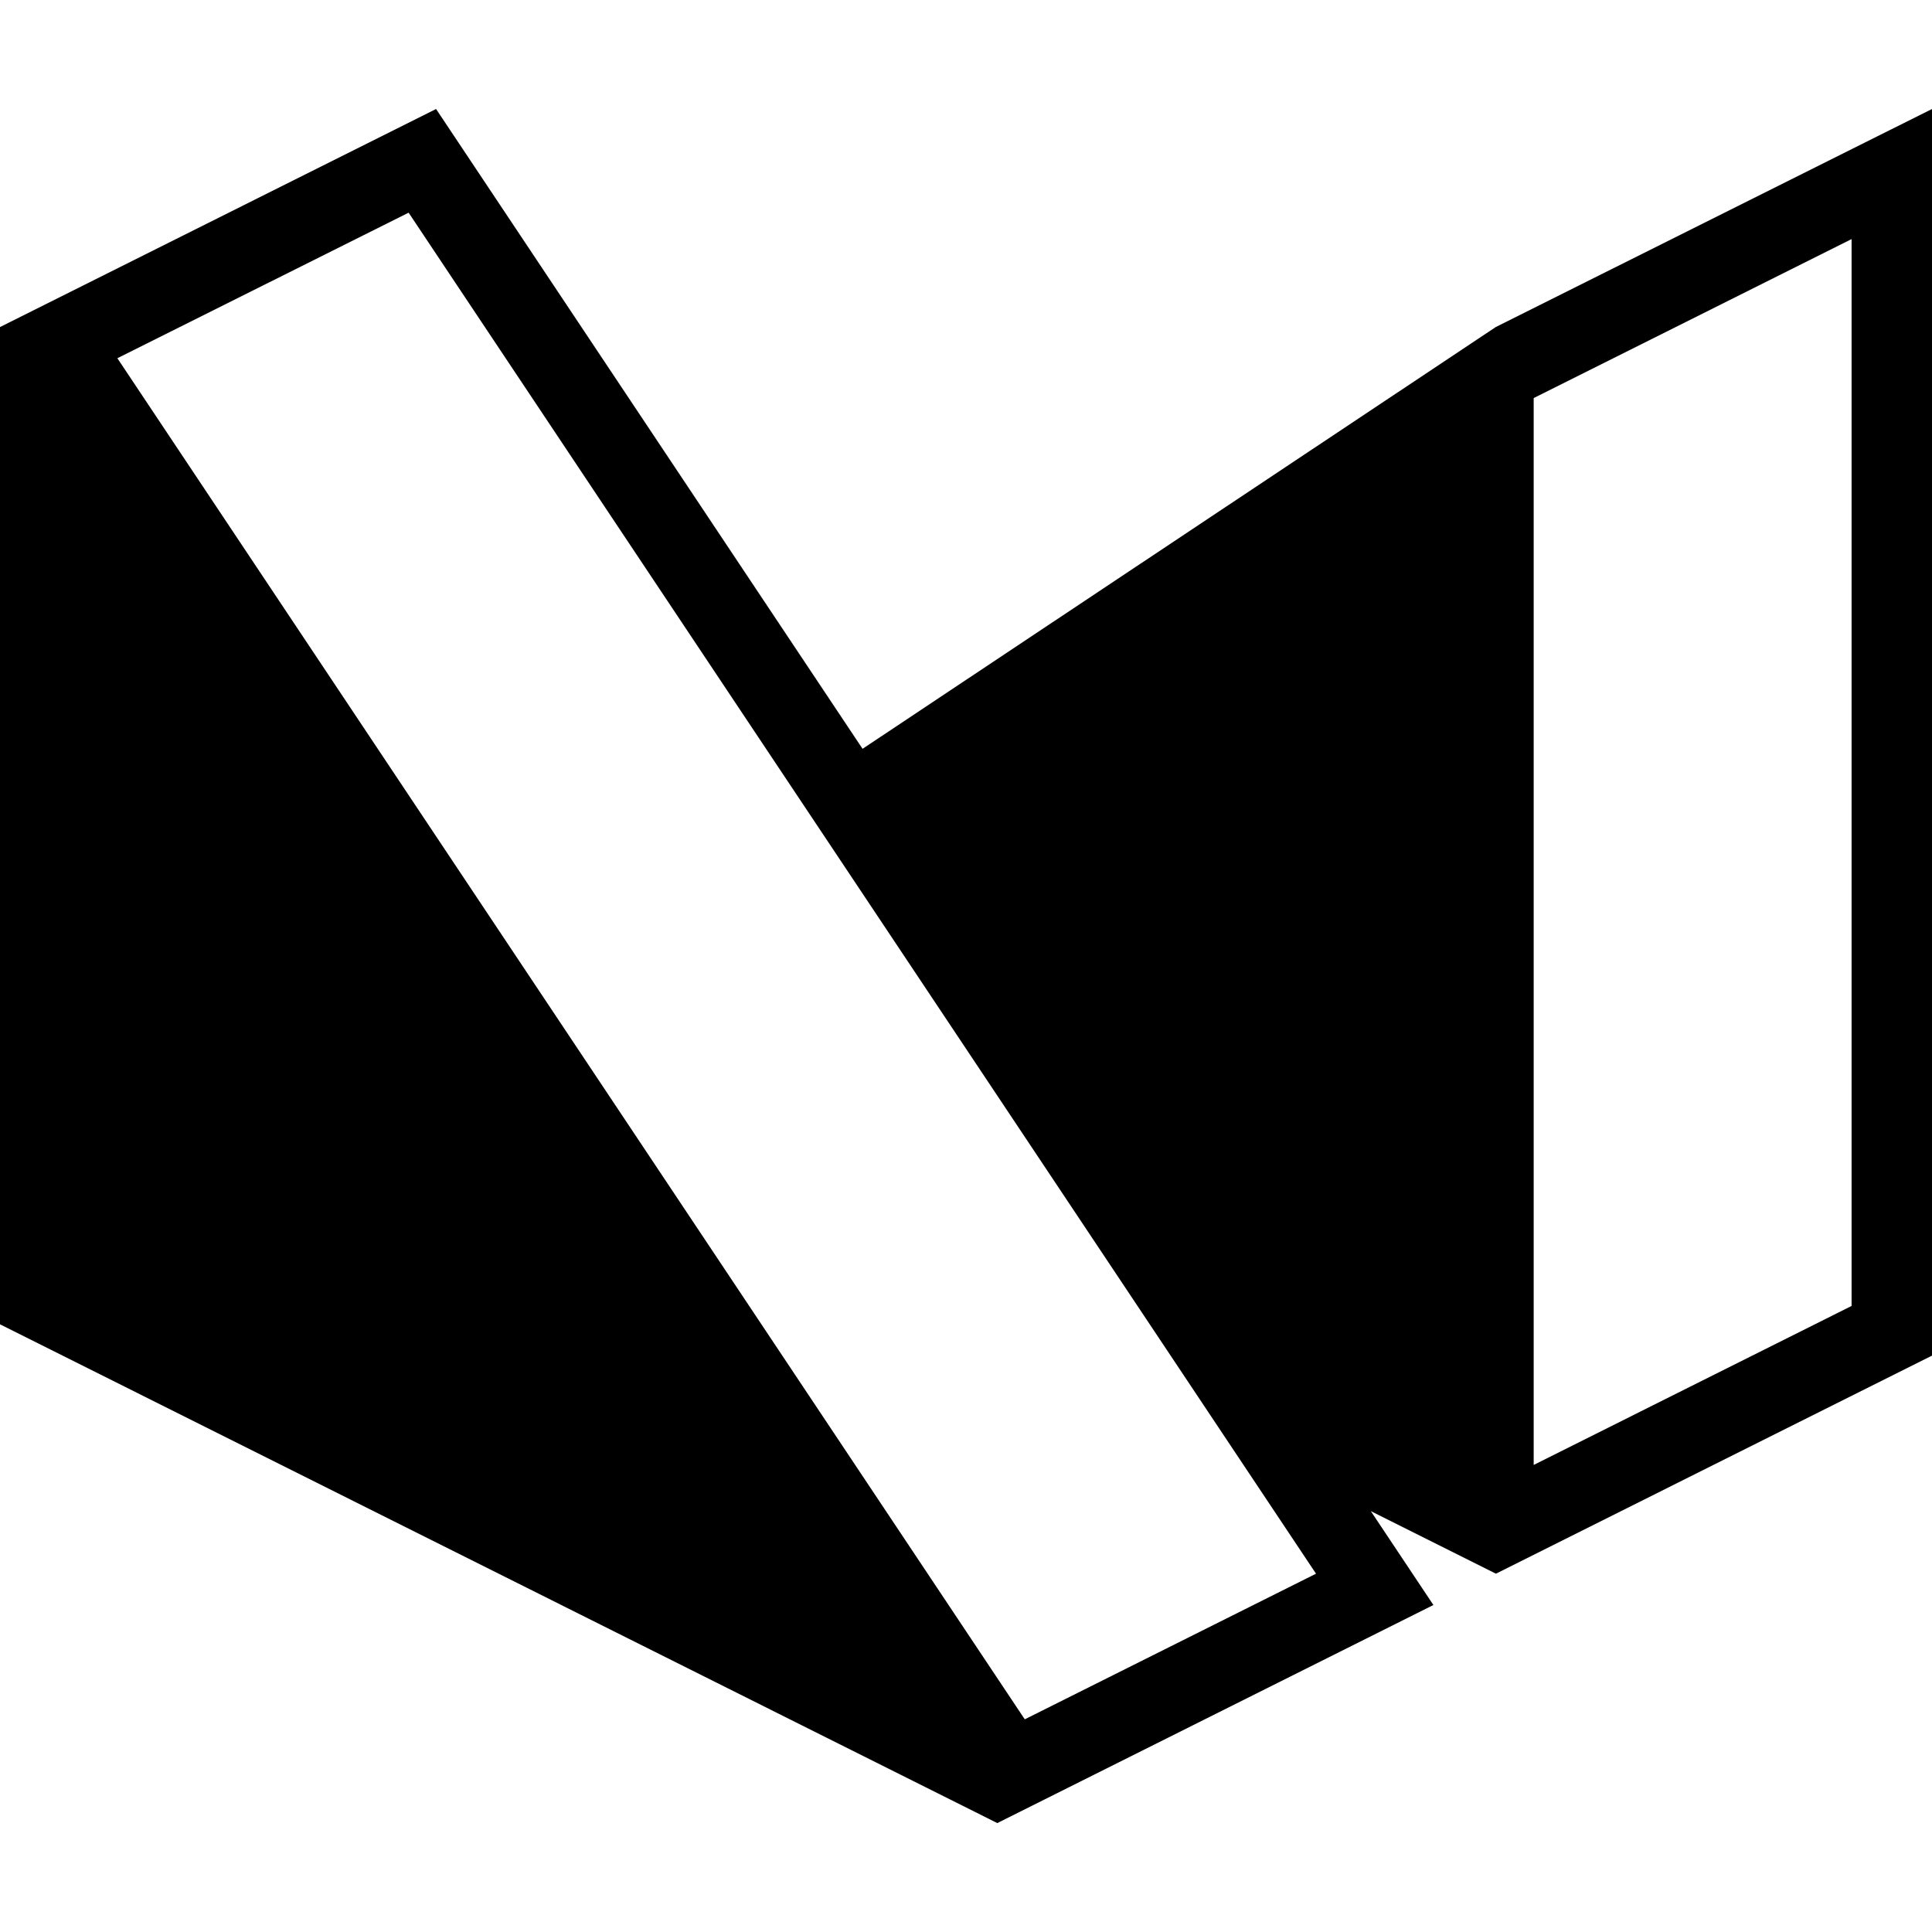
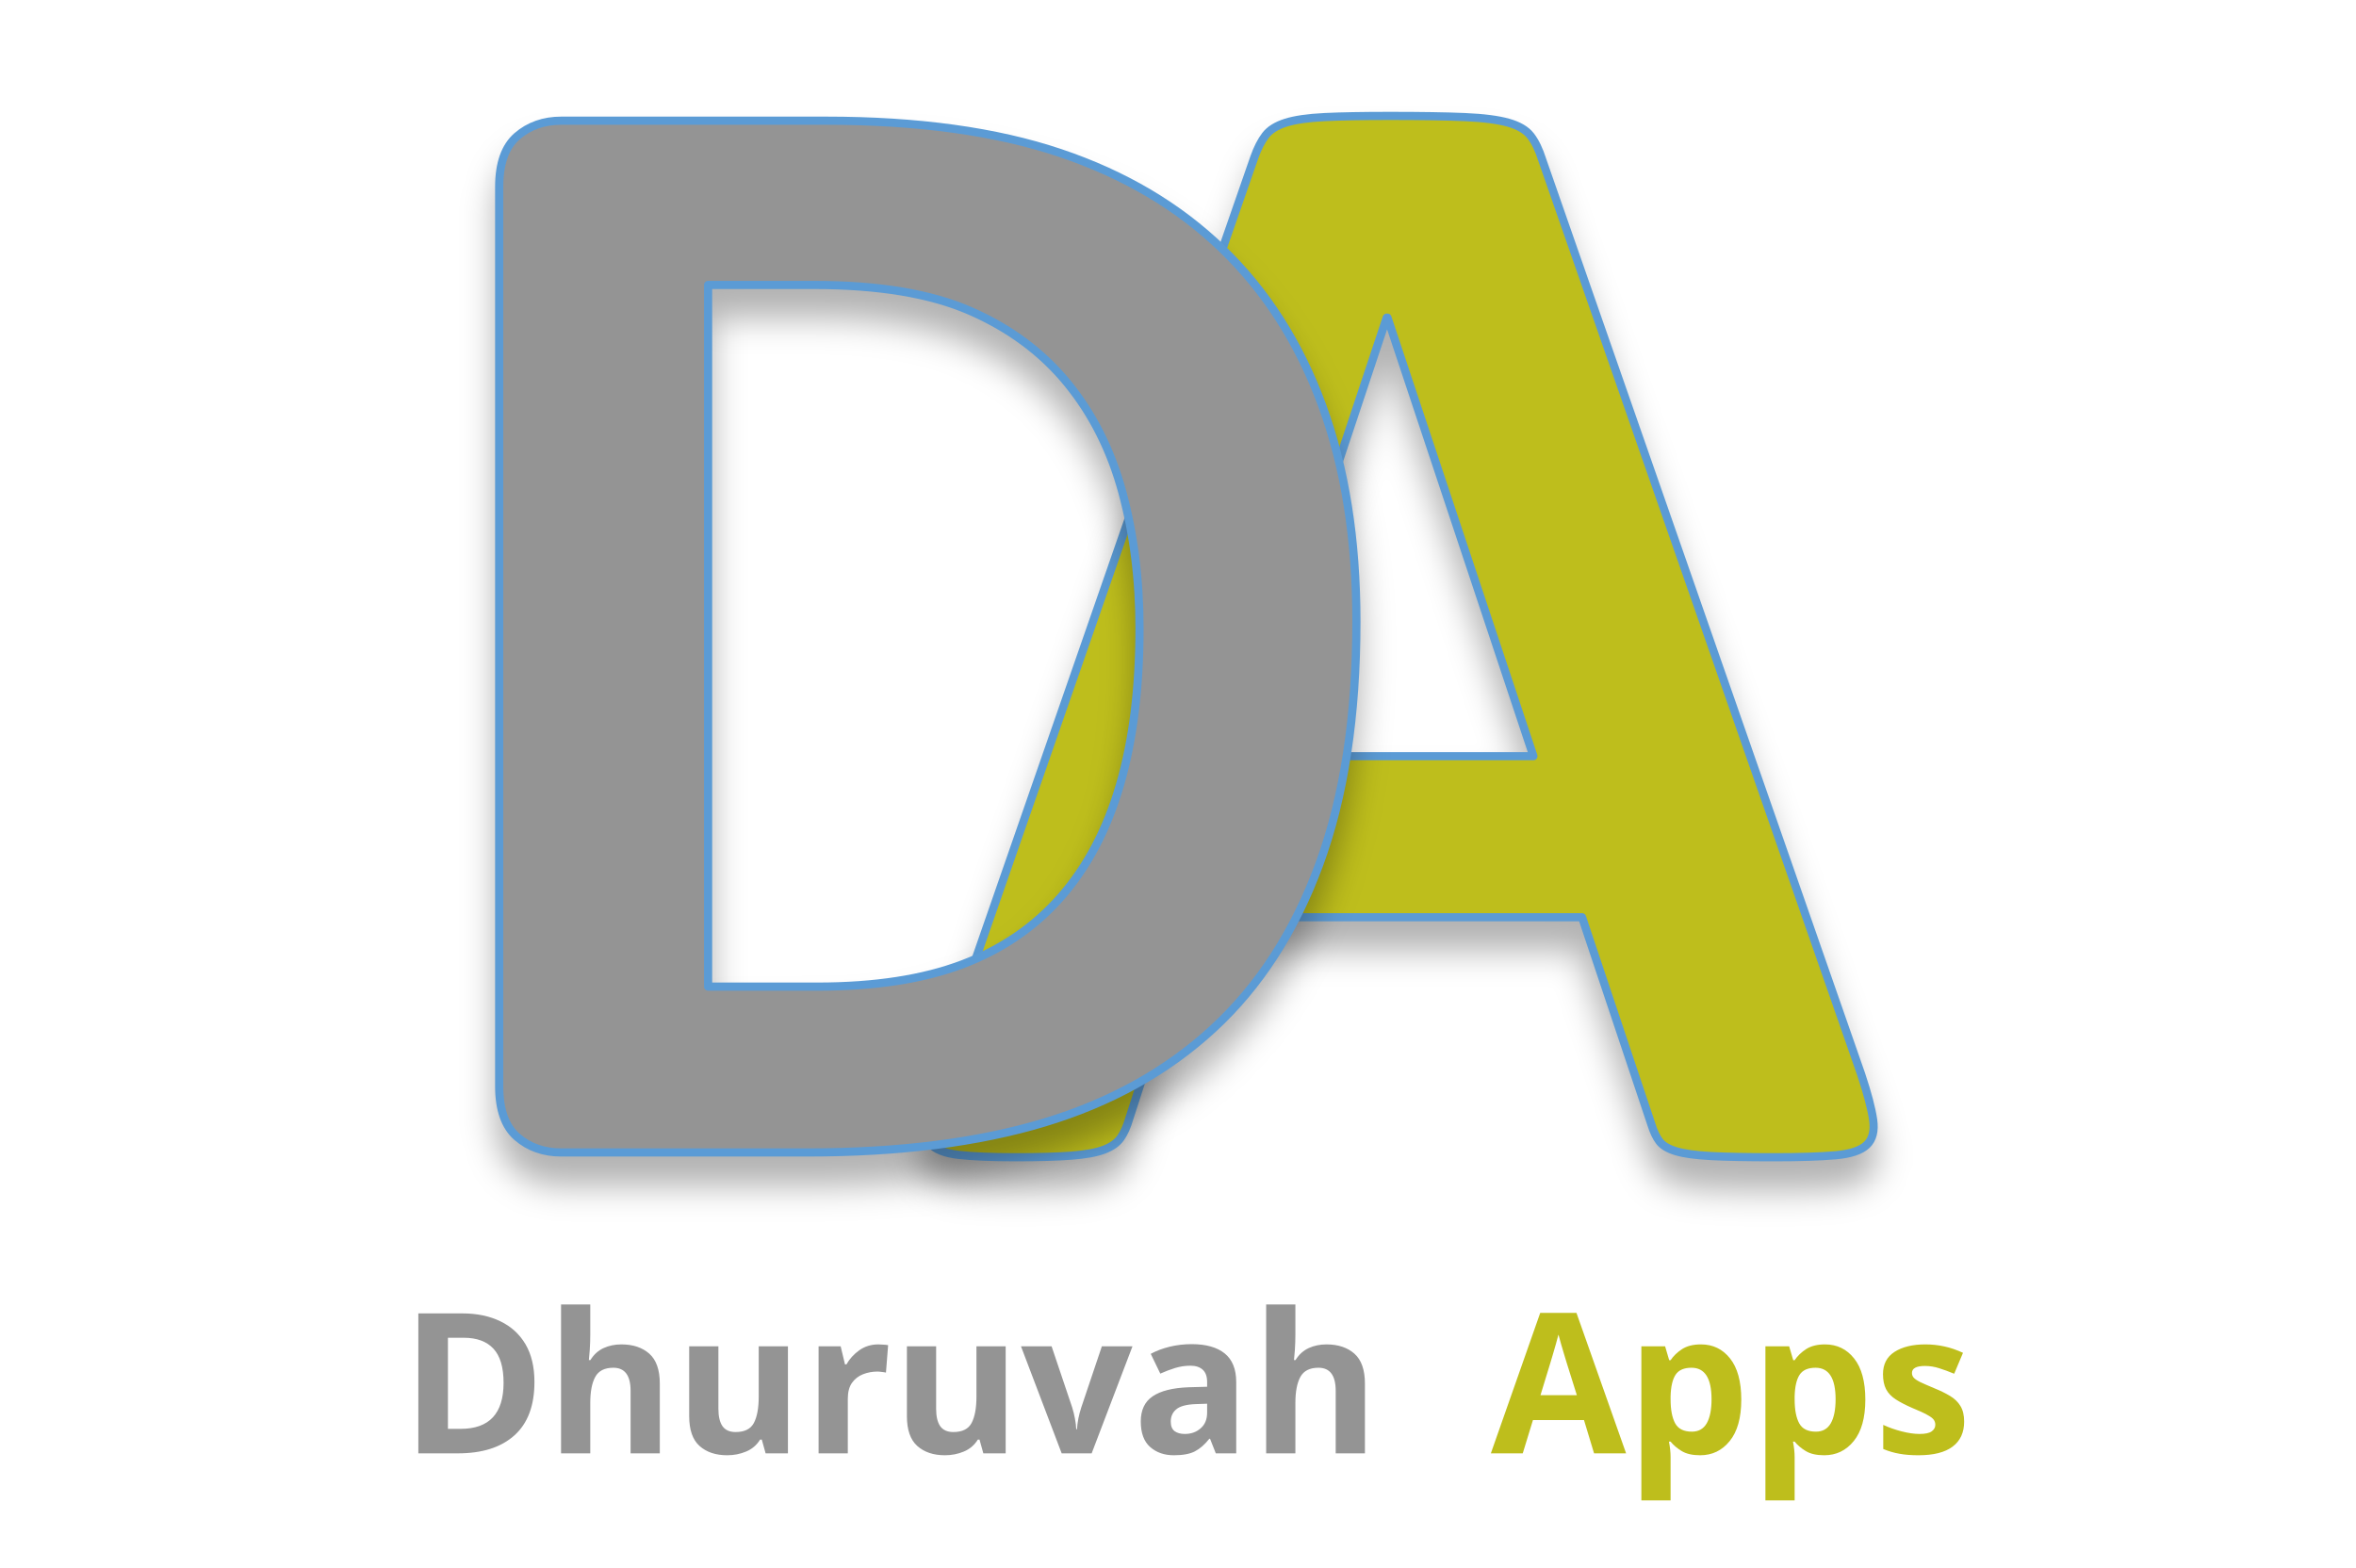
- <svg xmlns="http://www.w3.org/2000/svg" role="img" viewBox="0 0 24 24">
-   <path d="m17.029 18.772.777 1.166-5.417 2.709L0 16.451V4.063l5.417-2.709 5.298 7.948 7.867-5.24L24 1.354V16.84l-5.417 2.709zm2.023-13.827v13.253l3.949-1.975V2.97zM5.076 2.642 1.458 4.45 12.73 21.358l3.618-1.809z" />
+ <svg xmlns="http://www.w3.org/2000/svg" overflow="hidden" viewBox="0 0 288 192" style="fill: rgb(0, 0, 0);" original_string_length="5800" width="258.4px" height="171.953px">
+   <defs>
+     <filter filterUnits="userSpaceOnUse" height="120%" id="__id0_sxm4q8ast6" primitiveUnits="userSpaceOnUse" width="120%" x="-10%" y="-10%">
+       <feComponentTransfer color-interpolation-filters="sRGB">
+         <feFuncR tableValues="0 0" type="discrete" />
+         <feFuncG tableValues="0 0" type="discrete" />
+         <feFuncB tableValues="0 0" type="discrete" />
+         <feFuncA slope=".302" type="linear" />
+       </feComponentTransfer>
+       <feGaussianBlur stdDeviation="2.047 2.047" />
+     </filter>
+     <filter filterUnits="userSpaceOnUse" height="120%" id="__id1_sxm4q8ast6" primitiveUnits="userSpaceOnUse" width="120%" x="-10%" y="-10%">
+       <feComponentTransfer color-interpolation-filters="sRGB">
+         <feFuncR tableValues="0 0" type="discrete" />
+         <feFuncG tableValues="0 0" type="discrete" />
+         <feFuncB tableValues="0 0" type="discrete" />
+         <feFuncA slope=".302" type="linear" />
+       </feComponentTransfer>
+       <feGaussianBlur stdDeviation="2.047 2.047" />
+     </filter>
+   </defs>
+   <path d="M0 0h288v192H0z" style="fill: none;" />
+   <g filter="url(#__id0_sxm4q8ast6)" transform="translate(104 9)">
+     <path d="M65.558 33.492L47.686 87.203h35.84l-17.87-53.71zm.39-24.707c3.841 0 6.901.05 9.18.147 2.278.097 4.052.325 5.322.683 1.27.358 2.181.896 2.734 1.612.554.716 1.026 1.692 1.416 2.93l39.063 112.011c.781 2.344 1.269 4.199 1.465 5.567.195 1.367-.065 2.392-.781 3.076-.717.683-1.986 1.106-3.809 1.269-1.823.163-4.329.244-7.52.244-3.32 0-5.908-.048-7.763-.146-1.856-.098-3.272-.293-4.248-.586-.977-.293-1.66-.7-2.051-1.221-.39-.521-.716-1.204-.977-2.051l-8.496-25.39h-47.46l-8.009 24.707c-.26.911-.602 1.676-1.025 2.295-.423.618-1.107 1.107-2.05 1.465-.945.358-2.28.602-4.005.732s-3.987.195-6.787.195c-2.994 0-5.338-.097-7.03-.293-1.694-.195-2.866-.667-3.517-1.416-.65-.748-.878-1.806-.683-3.173.195-1.368.683-3.191 1.465-5.469l38.965-112.11c.39-1.106.846-2.002 1.367-2.685.52-.684 1.35-1.205 2.49-1.563 1.14-.358 2.718-.586 4.736-.683 2.019-.098 4.688-.147 8.008-.147z" fill-rule="evenodd" stroke="#5B9BD5" stroke-linejoin="round" stroke-miterlimit="10" style="fill: inherit;" />
+   </g>
+   <path d="M169.557 38.903l-17.871 53.71h35.84l-17.871-53.71zm.391-24.707c3.841 0 6.901.049 9.18.146 2.278.098 4.053.326 5.322.684 1.27.358 2.181.895 2.734 1.611.554.716 1.026 1.693 1.416 2.93l39.063 112.012c.781 2.343 1.269 4.199 1.465 5.566.195 1.367-.065 2.393-.781 3.076-.717.684-1.986 1.107-3.809 1.27-1.823.162-4.329.244-7.52.244-3.32 0-5.908-.049-7.763-.147-1.856-.097-3.272-.293-4.248-.586-.977-.293-1.66-.699-2.051-1.22-.391-.521-.716-1.205-.977-2.051l-8.496-25.391h-47.461l-8.007 24.707c-.261.912-.603 1.677-1.026 2.295-.423.619-1.107 1.107-2.051 1.465-.944.358-2.278.602-4.004.733-1.725.13-3.987.195-6.787.195-2.994 0-5.338-.098-7.031-.293-1.693-.195-2.865-.667-3.516-1.416-.651-.749-.878-1.807-.683-3.174.195-1.367.683-3.19 1.465-5.469l38.965-112.11c.39-1.106.846-2.001 1.367-2.685.521-.683 1.351-1.204 2.49-1.562 1.139-.358 2.718-.586 4.736-.684 2.019-.097 4.688-.146 8.008-.146z" fill-rule="evenodd" stroke="#5B9BD5" stroke-linejoin="round" stroke-miterlimit="10" style="fill: rgb(190, 190, 28);" />
+   <text fill-opacity="0" font-family="Arial,Arial_MSFontService,sans-serif" font-size="127.539" x="112.849" y="125.792">A</text>
+   <g filter="url(#__id1_sxm4q8ast6)" transform="translate(52 10)">
+     <path d="M34.455 28.488v85.938h13.378c7.032 0 12.956-.912 17.774-2.734 4.818-1.823 8.838-4.574 12.06-8.252 3.223-3.679 5.632-8.252 7.227-13.721 1.595-5.469 2.393-11.85 2.393-19.14 0-5.99-.7-11.557-2.1-16.7-1.4-5.143-3.646-9.603-6.738-13.379-3.093-3.776-7.064-6.722-11.914-8.838-4.85-2.116-11.215-3.174-19.092-3.174zM16.485 8.371h32.423c11.263 0 20.817 1.319 28.662 3.955 7.845 2.637 14.453 6.543 19.824 11.72 5.371 5.175 9.456 11.571 12.256 19.188 2.799 7.618 4.199 16.44 4.199 26.465 0 11.589-1.514 21.501-4.541 29.737-3.027 8.235-7.373 14.957-13.037 20.166-5.664 5.208-12.549 9.033-20.654 11.474-8.106 2.442-17.758 3.662-28.955 3.662H16.486c-2.149 0-3.955-.634-5.42-1.904-1.465-1.269-2.197-3.336-2.197-6.201V16.477c0-2.865.732-4.932 2.197-6.202 1.465-1.269 3.271-1.904 5.42-1.904z" fill-rule="evenodd" stroke="#5B9BD5" stroke-linejoin="round" stroke-miterlimit="10" style="fill: rgb(190, 190, 28);" />
+   </g>
+   <path d="M86.454 34.899v85.937h13.38c7.031 0 12.955-.911 17.773-2.734s8.838-4.574 12.06-8.252c3.223-3.678 5.632-8.252 7.227-13.72 1.595-5.47 2.393-11.85 2.393-19.141 0-5.99-.7-11.556-2.1-16.7-1.4-5.143-3.646-9.602-6.738-13.378-3.093-3.776-7.064-6.722-11.914-8.838-4.851-2.116-11.215-3.174-19.092-3.174zM68.486 14.782h32.422c11.263 0 20.817 1.318 28.662 3.955 7.845 2.637 14.453 6.543 19.824 11.719 5.371 5.175 9.456 11.572 12.256 19.189 2.799 7.617 4.199 16.439 4.199 26.465 0 11.588-1.514 21.5-4.541 29.736s-7.373 14.958-13.037 20.166c-5.664 5.208-12.549 9.033-20.654 11.475-8.106 2.441-17.758 3.662-28.955 3.662H68.486c-2.149 0-3.955-.635-5.42-1.904-1.465-1.27-2.197-3.337-2.197-6.202V22.887c0-2.864.732-4.931 2.197-6.201 1.465-1.27 3.271-1.904 5.42-1.904z" fill-rule="evenodd" stroke="#5B9BD5" stroke-linejoin="round" stroke-miterlimit="10" style="fill: rgb(148, 148, 148);" />
+   <text fill-opacity="0" font-family="Arial,Arial_MSFontService,sans-serif" font-size="126.367" x="60.869" y="125.353">D</text>
+   <text font-family="Fira Code SemiBold,Fira Code SemiBold_MSFontService,sans-serif" font-size="24" font-weight="600" transform="translate(48.813 178)" style="fill: rgb(148, 148, 148);">Dhuruvah</text>
+   <text font-family="Fira Code SemiBold,Fira Code SemiBold_MSFontService,sans-serif" font-size="24" font-weight="600" transform="translate(182.313 178)" style="fill: rgb(190, 190, 28);">Apps</text>
</svg>
